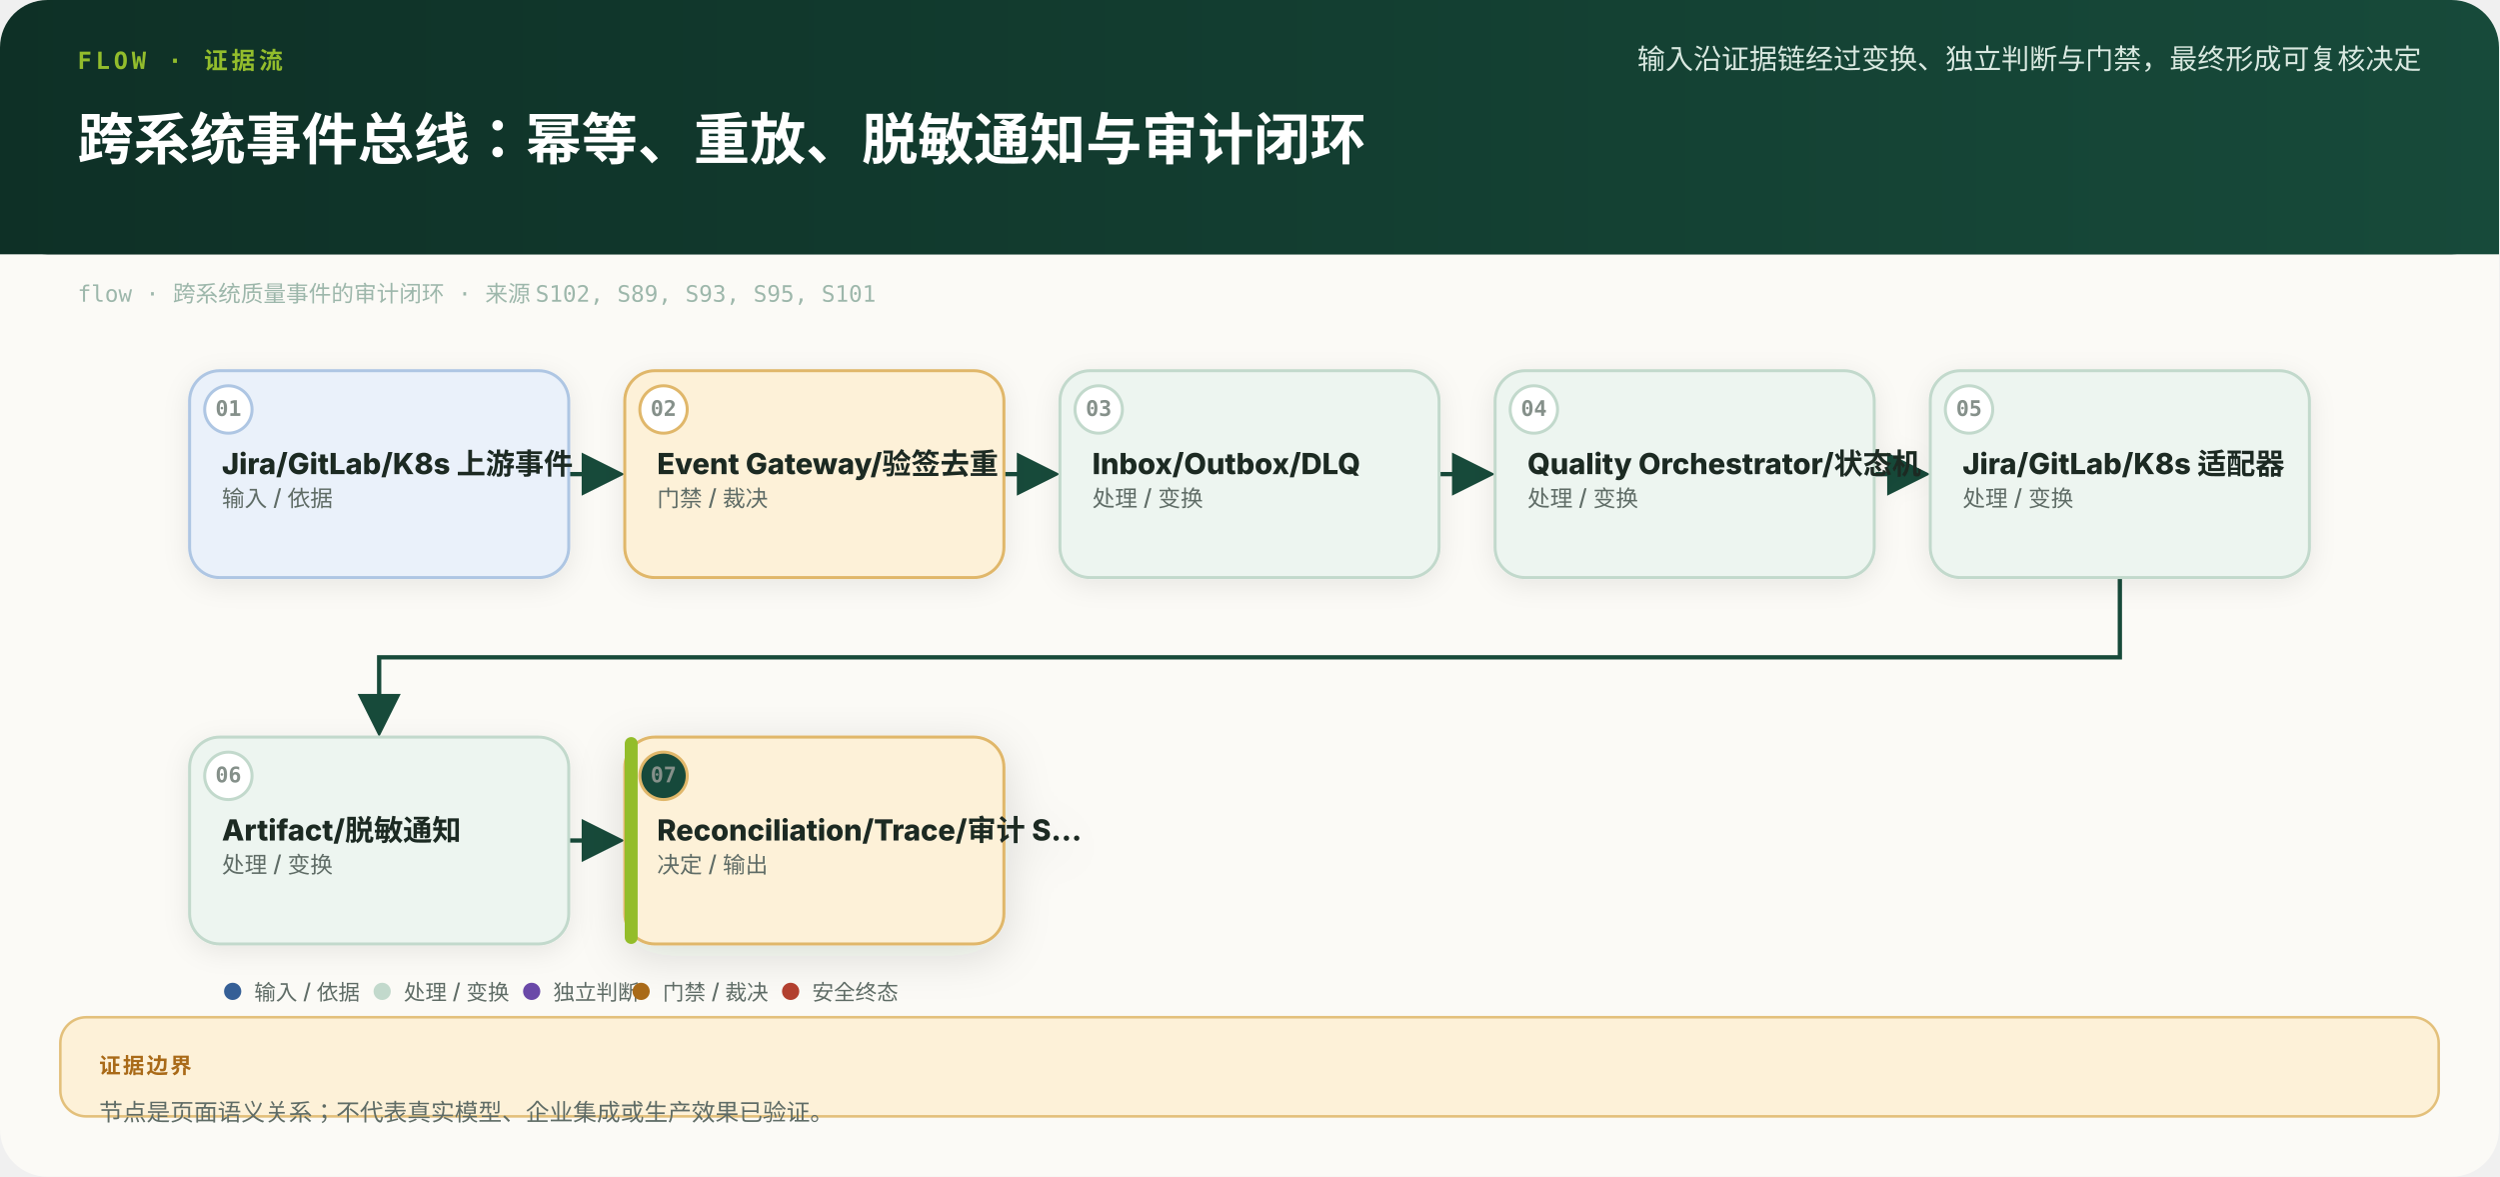
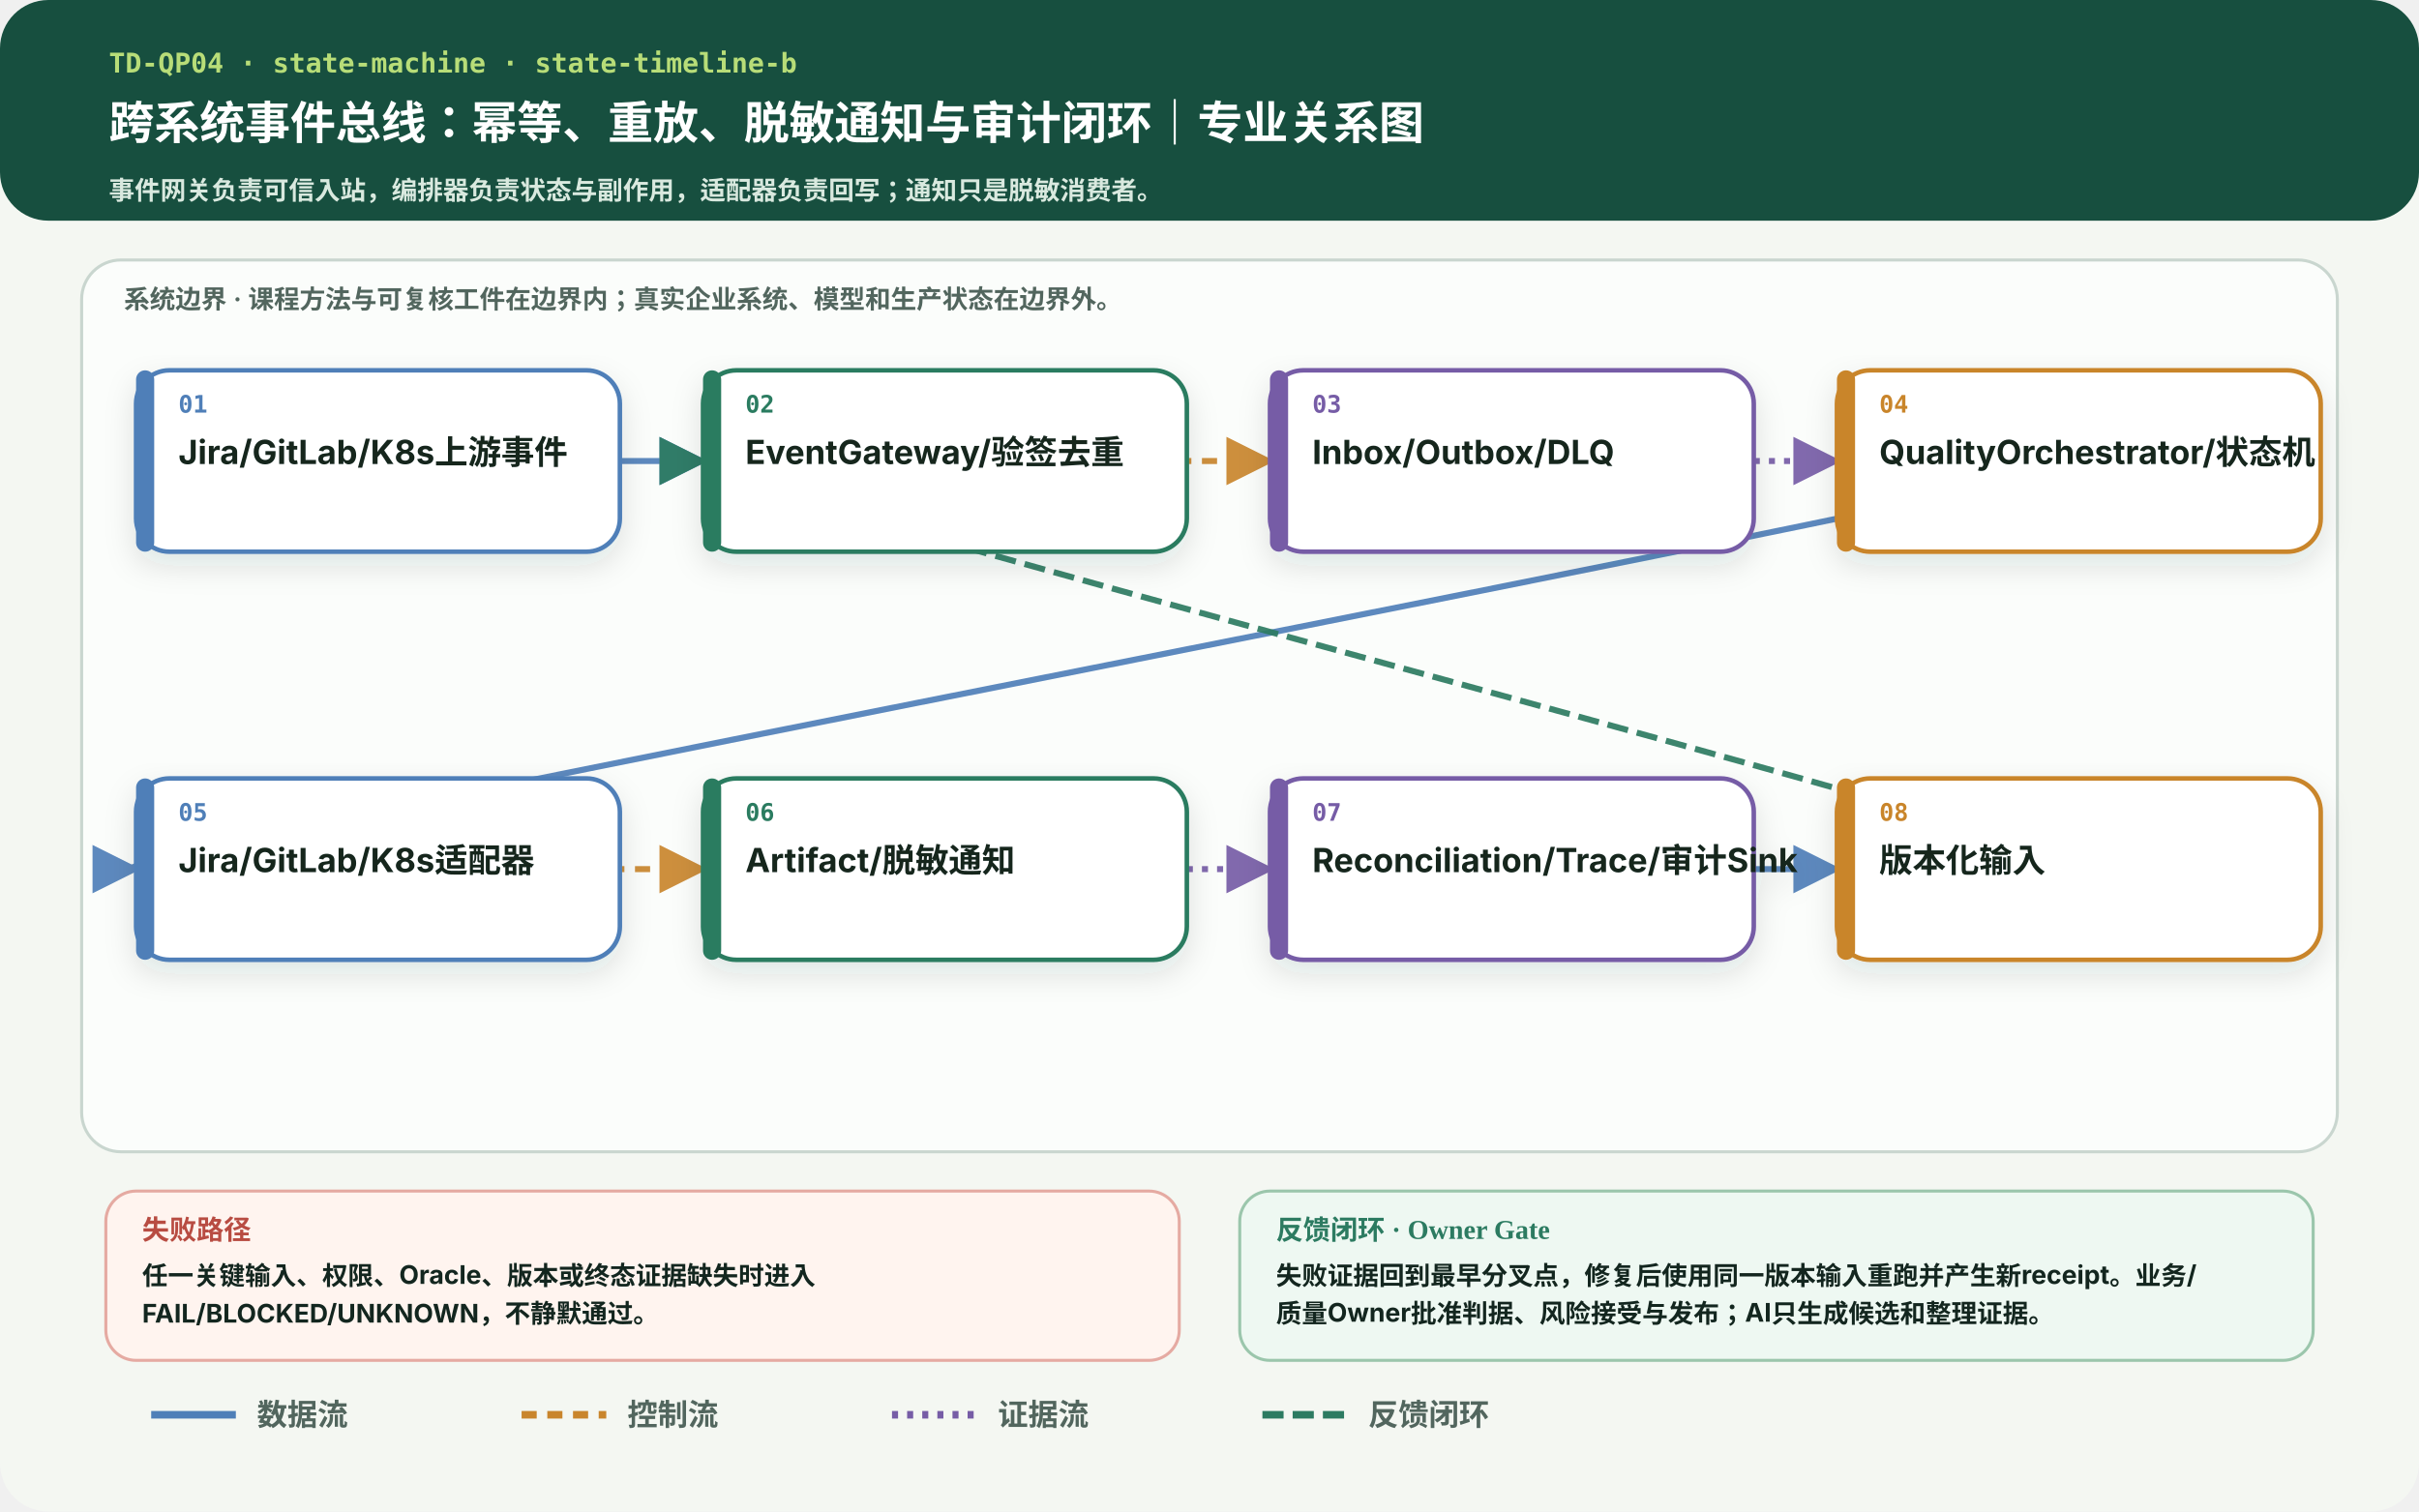
- <svg xmlns="http://www.w3.org/2000/svg" role="img" aria-labelledby="title desc" viewBox="0 0 1160 546" width="1160" height="546">
-   <linearGradient id="ds-header-grad" x1="0" y1="0" x2="1" y2="0">
-     <stop offset="0" stop-color="#0e3026" />
-     <stop offset="1" stop-color="#174a3a" />
-   </linearGradient>
+ <svg xmlns="http://www.w3.org/2000/svg" role="img" aria-labelledby="title desc" viewBox="0 0 1600 1000" width="1600" height="1000">
  <defs>
-     <filter id="ds-soft" x="-20%" y="-20%" width="140%" height="150%">
-       <feDropShadow dx="0" dy="3" stdDeviation="6" flood-color="#0e3026" flood-opacity="0.08" />
+     <filter id="shadow" x="-15%" y="-15%" width="130%" height="140%">
+       <feDropShadow dx="0" dy="8" stdDeviation="10" flood-color="#173f32" flood-opacity="0.12" />
    </filter>
-     <filter id="ds-strong" x="-20%" y="-20%" width="140%" height="150%">
-       <feDropShadow dx="0" dy="5" stdDeviation="10" flood-color="#0e3026" flood-opacity="0.13" />
-     </filter>
-     <marker id="ds-arw-forest" markerWidth="10" markerHeight="10" refX="8" refY="5" orient="auto">
-       <path d="M0 0 L10 5 L0 10 z" fill="#174a3a" />
+     <marker id="arrow-data" viewBox="0 0 10 10" refX="9" refY="5" markerWidth="8" markerHeight="8" orient="auto-start-reverse">
+       <path d="M 0 0 L 10 5 L 0 10 z" fill="#4f7fb8" />
    </marker>
-     <marker id="ds-arw-amber" markerWidth="10" markerHeight="10" refX="8" refY="5" orient="auto">
-       <path d="M0 0 L10 5 L0 10 z" fill="#a96a18" />
+     <marker id="arrow-control" viewBox="0 0 10 10" refX="9" refY="5" markerWidth="8" markerHeight="8" orient="auto-start-reverse">
+       <path d="M 0 0 L 10 5 L 0 10 z" fill="#c9852c" />
    </marker>
-     <marker id="ds-arw-red" markerWidth="10" markerHeight="10" refX="8" refY="5" orient="auto">
-       <path d="M0 0 L10 5 L0 10 z" fill="#b2402f" />
+     <marker id="arrow-evidence" viewBox="0 0 10 10" refX="9" refY="5" markerWidth="8" markerHeight="8" orient="auto-start-reverse">
+       <path d="M 0 0 L 10 5 L 0 10 z" fill="#765ca6" />
    </marker>
-     <marker id="ds-arw-soft" markerWidth="10" markerHeight="10" refX="8" refY="5" orient="auto">
-       <path d="M0 0 L10 5 L0 10 z" fill="#85908a" />
+     <marker id="arrow-feedback" viewBox="0 0 10 10" refX="9" refY="5" markerWidth="8" markerHeight="8" orient="auto-start-reverse">
+       <path d="M 0 0 L 10 5 L 0 10 z" fill="#2c7b61" />
    </marker>
  </defs>
-   <style>
-     .ds-bg{fill:#fbfaf6}
-     .ds-header{fill:url(#ds-header-grad)}
-     .ds-eyebrow{font:700 11px ui-monospace,SFMono-Regular,Menlo,Consolas,monospace;letter-spacing:.16em;fill:#93bd2c}
-     .ds-title{font:800 26px -apple-system,BlinkMacSystemFont,"Segoe UI","PingFang SC","Hiragino Sans GB","Microsoft YaHei",sans-serif;fill:#ffffff}
-     .ds-subtitle{font:500 13px -apple-system,BlinkMacSystemFont,"Segoe UI","PingFang SC","Hiragino Sans GB","Microsoft YaHei",sans-serif;fill:#d9e8e0}
-     .ds-source{font:500 10.5px ui-monospace,SFMono-Regular,Menlo,Consolas,monospace;fill:#9db7ab}
-     .ds-section{font:800 11px ui-monospace,SFMono-Regular,Menlo,Consolas,monospace;letter-spacing:.12em;fill:#174a3a}
-     .ds-foot{font:500 11px -apple-system,BlinkMacSystemFont,"Segoe UI","PingFang SC","Hiragino Sans GB","Microsoft YaHei",sans-serif;fill:#5f6c66}
-     .ds-footbadge{font:800 10px ui-monospace,SFMono-Regular,Menlo,Consolas,monospace;letter-spacing:.1em;fill:#a96a18}
-     .ds-node rect{stroke-width:1.4}
-     .ds-node-title{font:800 13.5px -apple-system,BlinkMacSystemFont,"Segoe UI","PingFang SC","Hiragino Sans GB","Microsoft YaHei",sans-serif;fill:#1c2924}
-     .ds-node-detail{font:500 10.5px -apple-system,BlinkMacSystemFont,"Segoe UI","PingFang SC","Hiragino Sans GB","Microsoft YaHei",sans-serif;fill:#5f6c66}
-     .ds-node-index{font:800 10px ui-monospace,SFMono-Regular,Menlo,Consolas,monospace;fill:#85908a}
-     .ds-edge{fill:none;stroke:#174a3a;stroke-width:2}
-     .ds-edge-label{font:600 9.5px -apple-system,BlinkMacSystemFont,"Segoe UI","PingFang SC","Hiragino Sans GB","Microsoft YaHei",sans-serif;fill:#5f6c66;paint-order:stroke;stroke:#fbfaf6;stroke-width:4px}
-     .ds-legend{font:500 10px -apple-system,BlinkMacSystemFont,"Segoe UI","PingFang SC","Hiragino Sans GB","Microsoft YaHei",sans-serif;fill:#5f6c66}
- </style>
-   <rect class="ds-bg" width="1160" height="546" rx="22" />
-   <rect class="ds-header" x="0" y="0" width="1160" height="118" rx="22" />
-   <rect class="ds-header" x="0" y="96" width="1160" height="22" />
-   <text class="ds-eyebrow" x="36" y="32">FLOW · 证据流</text>
-   <text class="ds-subtitle" x="1124" y="32" text-anchor="end">输入沿证据链经过变换、独立判断与门禁，最终形成可复核决定</text>
-   <text class="ds-title" x="36" y="74">跨系统事件总线：幂等、重放、脱敏通知与审计闭环</text>
-   <text class="ds-source" x="36" y="140">flow · 跨系统质量事件的审计闭环 · 来源 S102, S89, S93, S95, S101</text>
-   <path d="M 264 220 L 286 220" fill="none" stroke="#174a3a" stroke-width="2" marker-end="url(#ds-arw-forest)" />
-   <path d="M 466 220 L 488 220" fill="none" stroke="#174a3a" stroke-width="2" marker-end="url(#ds-arw-forest)" />
-   <path d="M 668 220 L 690 220" fill="none" stroke="#174a3a" stroke-width="2" marker-end="url(#ds-arw-forest)" />
-   <path d="M 870 220 L 892 220" fill="none" stroke="#174a3a" stroke-width="2" marker-end="url(#ds-arw-forest)" />
-   <path d="M 984 268 V 305 H 176 V 338" fill="none" stroke="#174a3a" stroke-width="2" marker-end="url(#ds-arw-forest)" />
-   <path d="M 264 390 L 286 390" fill="none" stroke="#174a3a" stroke-width="2" marker-end="url(#ds-arw-forest)" />
-   <g class="ds-node" filter="url(#ds-soft)">
-     <rect x="88" y="172" width="176" height="96" rx="14" fill="#eaf1fa" stroke="#aec6e3" />
-     <circle cx="106" cy="190" r="11" fill="#ffffff" stroke="#aec6e3" stroke-width="1.4" />
-     <text class="ds-node-index" x="106" y="193" text-anchor="middle">01</text>
-     <text class="ds-node-title" x="103" y="220">Jira/GitLab/K8s 上游事件</text>
-     <text class="ds-node-detail" x="103" y="235">输入 / 依据</text>
+   <rect width="1600" height="1000" rx="32" fill="#f4f7f2" />
+   <rect x="0" y="0" width="1600" height="146" rx="32" fill="#174f3f" />
+   <text x="72" y="48" font-family="ui-monospace,SFMono-Regular,Menlo,monospace" font-size="18" font-weight="800" fill="#b8dd78">TD-QP04 · state-machine · state-timeline-b</text>
+   <text x="72" y="92" text-anchor="start" font-family="-apple-system,BlinkMacSystemFont,'Segoe UI','PingFang SC',sans-serif" font-size="30" font-weight="800" fill="#ffffff">跨系统事件总线：幂等、重放、脱敏通知与审计闭环｜专业关系图</text>
+   <text x="72" y="132" text-anchor="start" font-family="-apple-system,BlinkMacSystemFont,'Segoe UI','PingFang SC',sans-serif" font-size="17" font-weight="600" fill="#d9e9df">事件网关负责可信入站，编排器负责状态与副作用，适配器负责回写；通知只是脱敏消费者。</text>
+   <rect x="54" y="172" width="1492" height="590" rx="26" fill="#fbfdfb" stroke="#c9d6cf" stroke-width="2" />
+   <text x="82" y="204" font-size="17" font-weight="800" fill="#52665e">系统边界 · 课程方法与可复核工件在边界内；真实企业系统、模型和生产状态在边界外。</text>
+   <path d="M 250 305 C 325 305, 390 305, 465 305" fill="none" stroke="#4f7fb8" stroke-width="4" stroke-dasharray="" marker-end="url(#arrow-data)" opacity="0.92" />
+   <path d="M 625 305 C 700 305, 765 305, 840 305" fill="none" stroke="#c9852c" stroke-width="4" stroke-dasharray="10 7" marker-end="url(#arrow-control)" opacity="0.92" />
+   <path d="M 1000 305 C 1075 305, 1140 305, 1215 305" fill="none" stroke="#765ca6" stroke-width="4" stroke-dasharray="4 6" marker-end="url(#arrow-evidence)" opacity="0.92" />
+   <path d="M 1375 305 C 1450 305, 15 575, 90 575" fill="none" stroke="#4f7fb8" stroke-width="4" stroke-dasharray="" marker-end="url(#arrow-data)" opacity="0.92" />
+   <path d="M 250 575 C 325 575, 390 575, 465 575" fill="none" stroke="#c9852c" stroke-width="4" stroke-dasharray="10 7" marker-end="url(#arrow-control)" opacity="0.92" />
+   <path d="M 625 575 C 700 575, 765 575, 840 575" fill="none" stroke="#765ca6" stroke-width="4" stroke-dasharray="4 6" marker-end="url(#arrow-evidence)" opacity="0.92" />
+   <path d="M 1000 575 C 1075 575, 1140 575, 1215 575" fill="none" stroke="#4f7fb8" stroke-width="4" stroke-dasharray="" marker-end="url(#arrow-data)" opacity="0.92" />
+   <path d="M 1375 575 C 1450 575, 390 305, 465 305" fill="none" stroke="#2c7b61" stroke-width="4" stroke-dasharray="14 6" marker-end="url(#arrow-feedback)" opacity="0.92" />
+   <g filter="url(#shadow)">
+     <rect x="90" y="245" width="320" height="120" rx="22" fill="#ffffff" stroke="#4f7fb8" stroke-width="3" />
+     <rect x="90" y="245" width="12" height="120" rx="6" fill="#4f7fb8" />
+     <text x="118" y="273" font-family="ui-monospace,SFMono-Regular,Menlo,monospace" font-size="16" font-weight="800" fill="#4f7fb8">01</text>
+     <text x="118" y="307" text-anchor="start" font-family="-apple-system,BlinkMacSystemFont,'Segoe UI','PingFang SC',sans-serif" font-size="22" font-weight="700" fill="#13261f">Jira/GitLab/K8s上游事件</text>
  </g>
-   <g class="ds-node" filter="url(#ds-soft)">
-     <rect x="290" y="172" width="176" height="96" rx="14" fill="#fdf1d8" stroke="#e0b76a" />
-     <circle cx="308" cy="190" r="11" fill="#ffffff" stroke="#e0b76a" stroke-width="1.4" />
-     <text class="ds-node-index" x="308" y="193" text-anchor="middle">02</text>
-     <text class="ds-node-title" x="305" y="220">Event Gateway/验签去重</text>
-     <text class="ds-node-detail" x="305" y="235">门禁 / 裁决</text>
+   <g filter="url(#shadow)">
+     <rect x="465" y="245" width="320" height="120" rx="22" fill="#ffffff" stroke="#2c7b61" stroke-width="3" />
+     <rect x="465" y="245" width="12" height="120" rx="6" fill="#2c7b61" />
+     <text x="493" y="273" font-family="ui-monospace,SFMono-Regular,Menlo,monospace" font-size="16" font-weight="800" fill="#2c7b61">02</text>
+     <text x="493" y="307" text-anchor="start" font-family="-apple-system,BlinkMacSystemFont,'Segoe UI','PingFang SC',sans-serif" font-size="22" font-weight="700" fill="#13261f">EventGateway/验签去重</text>
  </g>
-   <g class="ds-node" filter="url(#ds-soft)">
-     <rect x="492" y="172" width="176" height="96" rx="14" fill="#edf5f0" stroke="#c2d9cc" />
-     <circle cx="510" cy="190" r="11" fill="#ffffff" stroke="#c2d9cc" stroke-width="1.4" />
-     <text class="ds-node-index" x="510" y="193" text-anchor="middle">03</text>
-     <text class="ds-node-title" x="507" y="220">Inbox/Outbox/DLQ</text>
-     <text class="ds-node-detail" x="507" y="235">处理 / 变换</text>
+   <g filter="url(#shadow)">
+     <rect x="840" y="245" width="320" height="120" rx="22" fill="#ffffff" stroke="#765ca6" stroke-width="3" />
+     <rect x="840" y="245" width="12" height="120" rx="6" fill="#765ca6" />
+     <text x="868" y="273" font-family="ui-monospace,SFMono-Regular,Menlo,monospace" font-size="16" font-weight="800" fill="#765ca6">03</text>
+     <text x="868" y="307" text-anchor="start" font-family="-apple-system,BlinkMacSystemFont,'Segoe UI','PingFang SC',sans-serif" font-size="22" font-weight="700" fill="#13261f">Inbox/Outbox/DLQ</text>
  </g>
-   <g class="ds-node" filter="url(#ds-soft)">
-     <rect x="694" y="172" width="176" height="96" rx="14" fill="#edf5f0" stroke="#c2d9cc" />
-     <circle cx="712" cy="190" r="11" fill="#ffffff" stroke="#c2d9cc" stroke-width="1.4" />
-     <text class="ds-node-index" x="712" y="193" text-anchor="middle">04</text>
-     <text class="ds-node-title" x="709" y="220">Quality Orchestrator/状态机</text>
-     <text class="ds-node-detail" x="709" y="235">处理 / 变换</text>
+   <g filter="url(#shadow)">
+     <rect x="1215" y="245" width="320" height="120" rx="22" fill="#ffffff" stroke="#c9852c" stroke-width="3" />
+     <rect x="1215" y="245" width="12" height="120" rx="6" fill="#c9852c" />
+     <text x="1243" y="273" font-family="ui-monospace,SFMono-Regular,Menlo,monospace" font-size="16" font-weight="800" fill="#c9852c">04</text>
+     <text x="1243" y="307" text-anchor="start" font-family="-apple-system,BlinkMacSystemFont,'Segoe UI','PingFang SC',sans-serif" font-size="22" font-weight="700" fill="#13261f">QualityOrchestrator/状态机</text>
  </g>
-   <g class="ds-node" filter="url(#ds-soft)">
-     <rect x="896" y="172" width="176" height="96" rx="14" fill="#edf5f0" stroke="#c2d9cc" />
-     <circle cx="914" cy="190" r="11" fill="#ffffff" stroke="#c2d9cc" stroke-width="1.4" />
-     <text class="ds-node-index" x="914" y="193" text-anchor="middle">05</text>
-     <text class="ds-node-title" x="911" y="220">Jira/GitLab/K8s 适配器</text>
-     <text class="ds-node-detail" x="911" y="235">处理 / 变换</text>
+   <g filter="url(#shadow)">
+     <rect x="90" y="515" width="320" height="120" rx="22" fill="#ffffff" stroke="#4f7fb8" stroke-width="3" />
+     <rect x="90" y="515" width="12" height="120" rx="6" fill="#4f7fb8" />
+     <text x="118" y="543" font-family="ui-monospace,SFMono-Regular,Menlo,monospace" font-size="16" font-weight="800" fill="#4f7fb8">05</text>
+     <text x="118" y="577" text-anchor="start" font-family="-apple-system,BlinkMacSystemFont,'Segoe UI','PingFang SC',sans-serif" font-size="22" font-weight="700" fill="#13261f">Jira/GitLab/K8s适配器</text>
  </g>
-   <g class="ds-node" filter="url(#ds-soft)">
-     <rect x="88" y="342" width="176" height="96" rx="14" fill="#edf5f0" stroke="#c2d9cc" />
-     <circle cx="106" cy="360" r="11" fill="#ffffff" stroke="#c2d9cc" stroke-width="1.4" />
-     <text class="ds-node-index" x="106" y="363" text-anchor="middle">06</text>
-     <text class="ds-node-title" x="103" y="390">Artifact/脱敏通知</text>
-     <text class="ds-node-detail" x="103" y="405">处理 / 变换</text>
+   <g filter="url(#shadow)">
+     <rect x="465" y="515" width="320" height="120" rx="22" fill="#ffffff" stroke="#2c7b61" stroke-width="3" />
+     <rect x="465" y="515" width="12" height="120" rx="6" fill="#2c7b61" />
+     <text x="493" y="543" font-family="ui-monospace,SFMono-Regular,Menlo,monospace" font-size="16" font-weight="800" fill="#2c7b61">06</text>
+     <text x="493" y="577" text-anchor="start" font-family="-apple-system,BlinkMacSystemFont,'Segoe UI','PingFang SC',sans-serif" font-size="22" font-weight="700" fill="#13261f">Artifact/脱敏通知</text>
  </g>
-   <g class="ds-node" filter="url(#ds-strong)">
-     <rect x="290" y="342" width="176" height="96" rx="14" fill="#fdf1d8" stroke="#e0b76a" stroke-width="2" />
-     <rect x="290" y="342" width="6" height="96" rx="3" fill="#93bd2c" />
-     <circle cx="308" cy="360" r="11" fill="#174a3a" stroke="#e0b76a" stroke-width="1.4" />
-     <text class="ds-node-index" x="308" y="363" text-anchor="middle" fill="#ffffff">07</text>
-     <text class="ds-node-title" x="305" y="390">Reconciliation/Trace/审计 S…</text>
-     <text class="ds-node-detail" x="305" y="405">决定 / 输出</text>
+   <g filter="url(#shadow)">
+     <rect x="840" y="515" width="320" height="120" rx="22" fill="#ffffff" stroke="#765ca6" stroke-width="3" />
+     <rect x="840" y="515" width="12" height="120" rx="6" fill="#765ca6" />
+     <text x="868" y="543" font-family="ui-monospace,SFMono-Regular,Menlo,monospace" font-size="16" font-weight="800" fill="#765ca6">07</text>
+     <text x="868" y="577" text-anchor="start" font-family="-apple-system,BlinkMacSystemFont,'Segoe UI','PingFang SC',sans-serif" font-size="22" font-weight="700" fill="#13261f">Reconciliation/Trace/审计Sink</text>
  </g>
-   <circle cx="108" cy="460" r="4" fill="#355f96" />
-   <text class="ds-legend" x="118" y="464">输入 / 依据</text>
-   <circle cx="177.4" cy="460" r="4" fill="#c2d9cc" />
-   <text class="ds-legend" x="187.4" y="464">处理 / 变换</text>
-   <circle cx="246.8" cy="460" r="4" fill="#6a49a8" />
-   <text class="ds-legend" x="256.8" y="464">独立判断</text>
-   <circle cx="297.6" cy="460" r="4" fill="#a96a18" />
-   <text class="ds-legend" x="307.6" y="464">门禁 / 裁决</text>
-   <circle cx="367" cy="460" r="4" fill="#b2402f" />
-   <text class="ds-legend" x="377" y="464">安全终态</text>
-   <rect x="28" y="472" width="1104" height="46" rx="12" fill="#fdf1d8" stroke="#e3c07b" stroke-width="1.2" />
-   <text class="ds-footbadge" x="46" y="498">证据边界</text>
-   <text class="ds-foot" x="46" y="520">节点是页面语义关系；不代表真实模型、企业集成或生产效果已验证。</text>
+   <g filter="url(#shadow)">
+     <rect x="1215" y="515" width="320" height="120" rx="22" fill="#ffffff" stroke="#c9852c" stroke-width="3" />
+     <rect x="1215" y="515" width="12" height="120" rx="6" fill="#c9852c" />
+     <text x="1243" y="543" font-family="ui-monospace,SFMono-Regular,Menlo,monospace" font-size="16" font-weight="800" fill="#c9852c">08</text>
+     <text x="1243" y="577" text-anchor="start" font-family="-apple-system,BlinkMacSystemFont,'Segoe UI','PingFang SC',sans-serif" font-size="22" font-weight="700" fill="#13261f">版本化输入</text>
+   </g>
+   <g transform="translate(70 788)">
+     <rect width="710" height="112" rx="20" fill="#fff4ef" stroke="#e5aaa2" stroke-width="2" />
+     <text x="24" y="32" font-size="18" font-weight="900" fill="#b84c42">失败路径</text>
+     <text x="24" y="62" text-anchor="start" font-family="-apple-system,BlinkMacSystemFont,'Segoe UI','PingFang SC',sans-serif" font-size="17" font-weight="650" fill="#13261f">任一关键输入、权限、Oracle、版本或终态证据缺失时进入</text>
+     <text x="24" y="87" text-anchor="start" font-family="-apple-system,BlinkMacSystemFont,'Segoe UI','PingFang SC',sans-serif" font-size="17" font-weight="650" fill="#13261f">FAIL/BLOCKED/UNKNOWN，不静默通过。</text>
+   </g>
+   <g transform="translate(820 788)">
+     <rect width="710" height="112" rx="20" fill="#eef8f2" stroke="#9bc6ac" stroke-width="2" />
+     <text x="24" y="32" font-size="18" font-weight="900" fill="#2c7b61">反馈闭环 · Owner Gate</text>
+     <text x="24" y="62" text-anchor="start" font-family="-apple-system,BlinkMacSystemFont,'Segoe UI','PingFang SC',sans-serif" font-size="17" font-weight="650" fill="#13261f">失败证据回到最早分叉点，修复后使用同一版本输入重跑并产生新receipt。业务/</text>
+     <text x="24" y="87" text-anchor="start" font-family="-apple-system,BlinkMacSystemFont,'Segoe UI','PingFang SC',sans-serif" font-size="17" font-weight="650" fill="#13261f">质量Owner批准判据、风险接受与发布；AI只生成候选和整理证据。</text>
+   </g>
+   <g transform="translate(100 936)">
+     <line x1="0" y1="0" x2="56" y2="0" stroke="#4f7fb8" stroke-width="5" stroke-dasharray="" />
+     <text x="70" y="7" font-size="20" font-weight="700" fill="#52665e">数据流</text>
+   </g>
+   <g transform="translate(345 936)">
+     <line x1="0" y1="0" x2="56" y2="0" stroke="#c9852c" stroke-width="5" stroke-dasharray="10 7" />
+     <text x="70" y="7" font-size="20" font-weight="700" fill="#52665e">控制流</text>
+   </g>
+   <g transform="translate(590 936)">
+     <line x1="0" y1="0" x2="56" y2="0" stroke="#765ca6" stroke-width="5" stroke-dasharray="4 6" />
+     <text x="70" y="7" font-size="20" font-weight="700" fill="#52665e">证据流</text>
+   </g>
+   <g transform="translate(835 936)">
+     <line x1="0" y1="0" x2="56" y2="0" stroke="#2c7b61" stroke-width="5" stroke-dasharray="14 6" />
+     <text x="70" y="7" font-size="20" font-weight="700" fill="#52665e">反馈闭环</text>
+   </g>
</svg>
